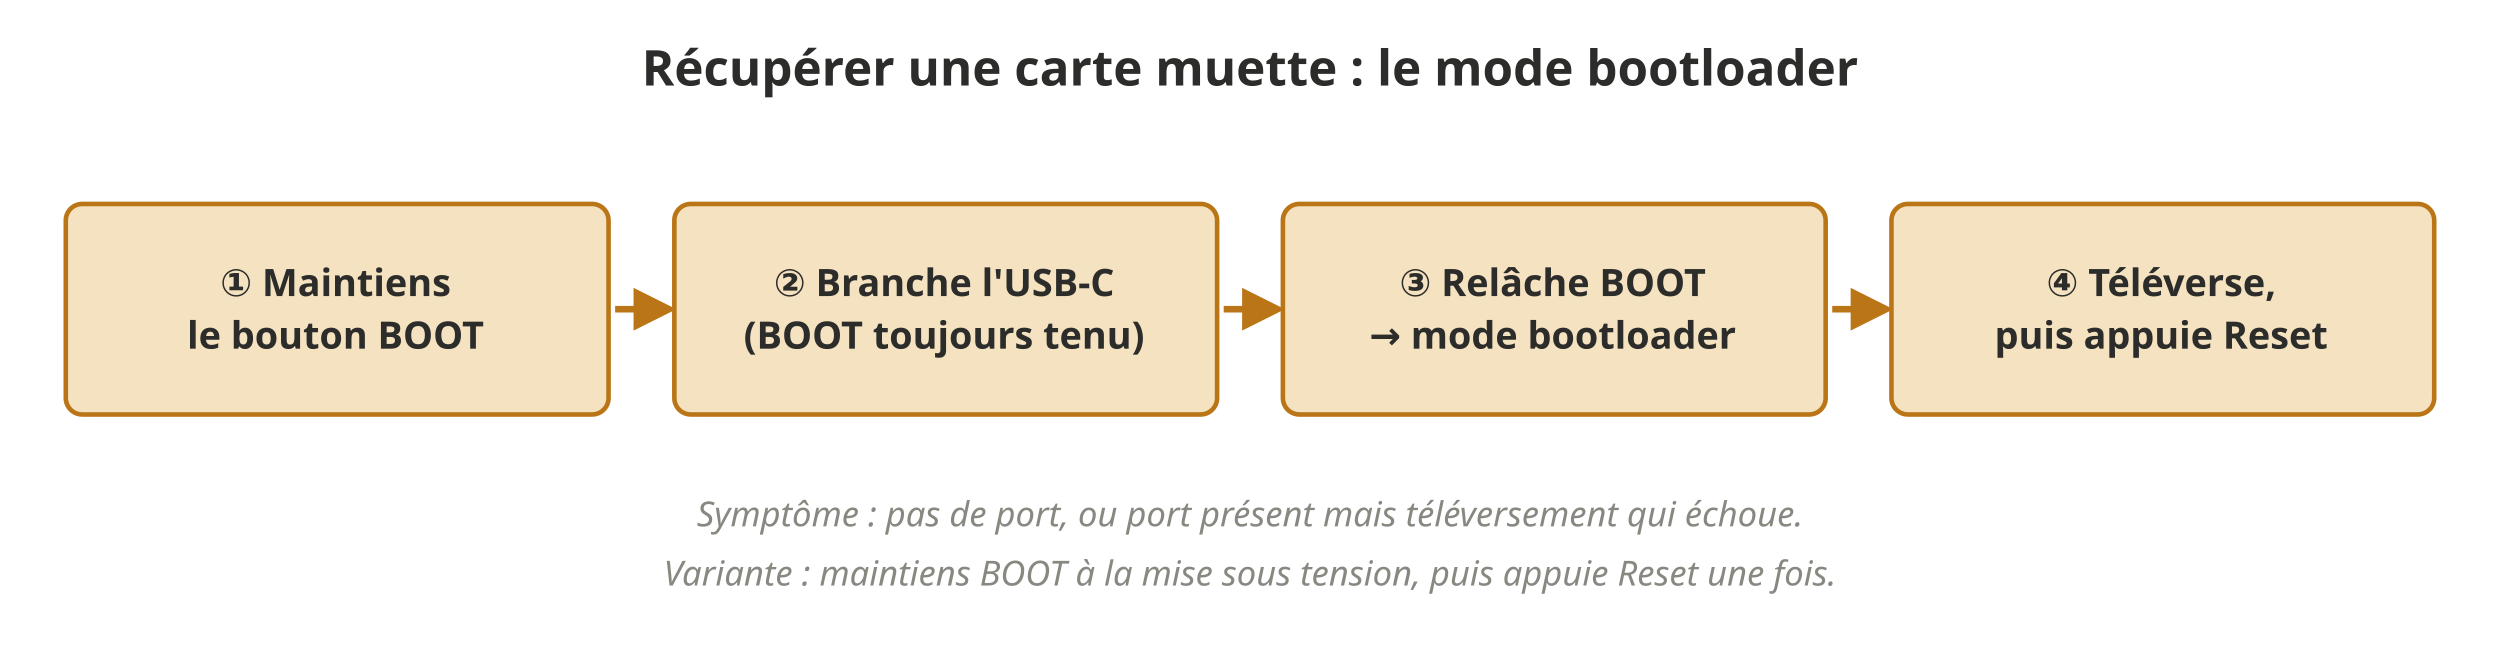
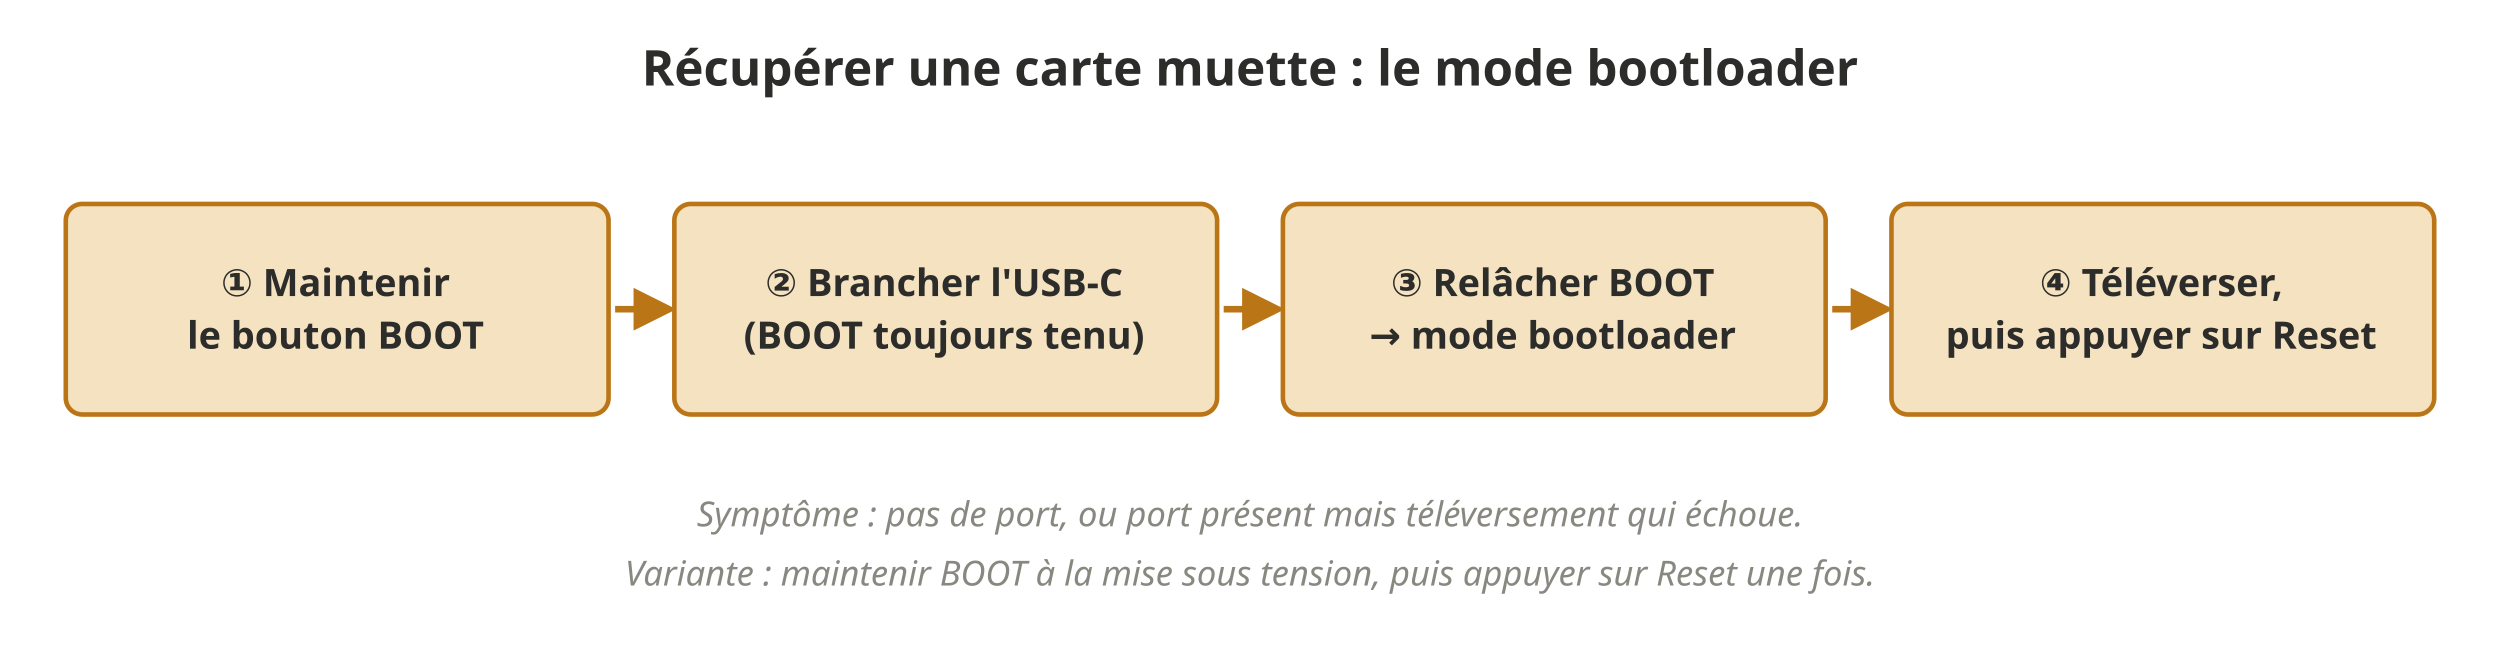
<svg xmlns="http://www.w3.org/2000/svg" viewBox="0 0 760 200" role="img" aria-labelledby="t d">
  <defs>
    <style>
      .ti { font: 700 15px sans-serif; fill: #2C2C2A; }
      .hd { font: 600 11.5px sans-serif; fill: #2C2C2A; }
      .obx { fill: #F4E2C0; stroke: #BA7517; stroke-width: 1.4; }
      .wire { stroke: #BA7517; stroke-width: 2; fill: none; }
      .foot { font: italic 400 10.5px sans-serif; fill: #888780; }
      .ah { fill: #BA7517; }
      @media (prefers-color-scheme: dark) {
        .ti, .hd { fill: #F1EFE8; }
        .foot { fill: #BBBBBB; }
        .obx { fill: #5A4A2E; stroke: #EF9F27; }
        .wire { stroke: #EF9F27; }
        .ah { fill: #EF9F27; }
      }
    </style>
    <marker id="aw" viewBox="0 0 10 10" refX="8" refY="5" markerWidth="6.5" markerHeight="6.5" orient="auto">
      <path d="M0,0 L10,5 L0,10 Z" class="ah" />
    </marker>
  </defs>
  <text x="380" y="26" text-anchor="middle" class="ti">Récupérer une carte muette : le mode bootloader</text>
  <rect x="20" y="62" width="165" height="64" rx="5" class="obx" />
-   <text x="102" y="90" text-anchor="middle" class="hd">① Maintiens</text>
+   <text x="102" y="90" text-anchor="middle" class="hd">① Maintenir</text>
  <text x="102" y="106" text-anchor="middle" class="hd">le bouton BOOT</text>
  <line x1="187" y1="94" x2="203" y2="94" class="wire" marker-end="url(#aw)" />
  <rect x="205" y="62" width="165" height="64" rx="5" class="obx" />
-   <text x="287" y="90" text-anchor="middle" class="hd">② Branche l'USB-C</text>
+   <text x="287" y="90" text-anchor="middle" class="hd">② Brancher l'USB-C</text>
  <text x="287" y="106" text-anchor="middle" class="hd">(BOOT toujours tenu)</text>
  <line x1="372" y1="94" x2="388" y2="94" class="wire" marker-end="url(#aw)" />
  <rect x="390" y="62" width="165" height="64" rx="5" class="obx" />
-   <text x="472" y="90" text-anchor="middle" class="hd">③ Relâche BOOT</text>
+   <text x="472" y="90" text-anchor="middle" class="hd">③ Relâcher BOOT</text>
  <text x="472" y="106" text-anchor="middle" class="hd">→ mode bootloader</text>
  <line x1="557" y1="94" x2="573" y2="94" class="wire" marker-end="url(#aw)" />
  <rect x="575" y="62" width="165" height="64" rx="5" class="obx" />
-   <text x="657" y="90" text-anchor="middle" class="hd">④ Téléverse,</text>
-   <text x="657" y="106" text-anchor="middle" class="hd">puis appuie Reset</text>
+   <text x="657" y="90" text-anchor="middle" class="hd">④ Téléverser,</text>
+   <text x="657" y="106" text-anchor="middle" class="hd">puis appuyer sur Reset</text>
  <text x="380" y="160" text-anchor="middle" class="foot">Symptôme : pas de port, ou port présent mais téléversement qui échoue.</text>
-   <text x="380" y="178" text-anchor="middle" class="foot">Variante : maintiens BOOT à la mise sous tension, puis appuie Reset une fois.</text>
+   <text x="380" y="178" text-anchor="middle" class="foot">Variante : maintenir BOOT à la mise sous tension, puis appuyer sur Reset une fois.</text>
</svg>
